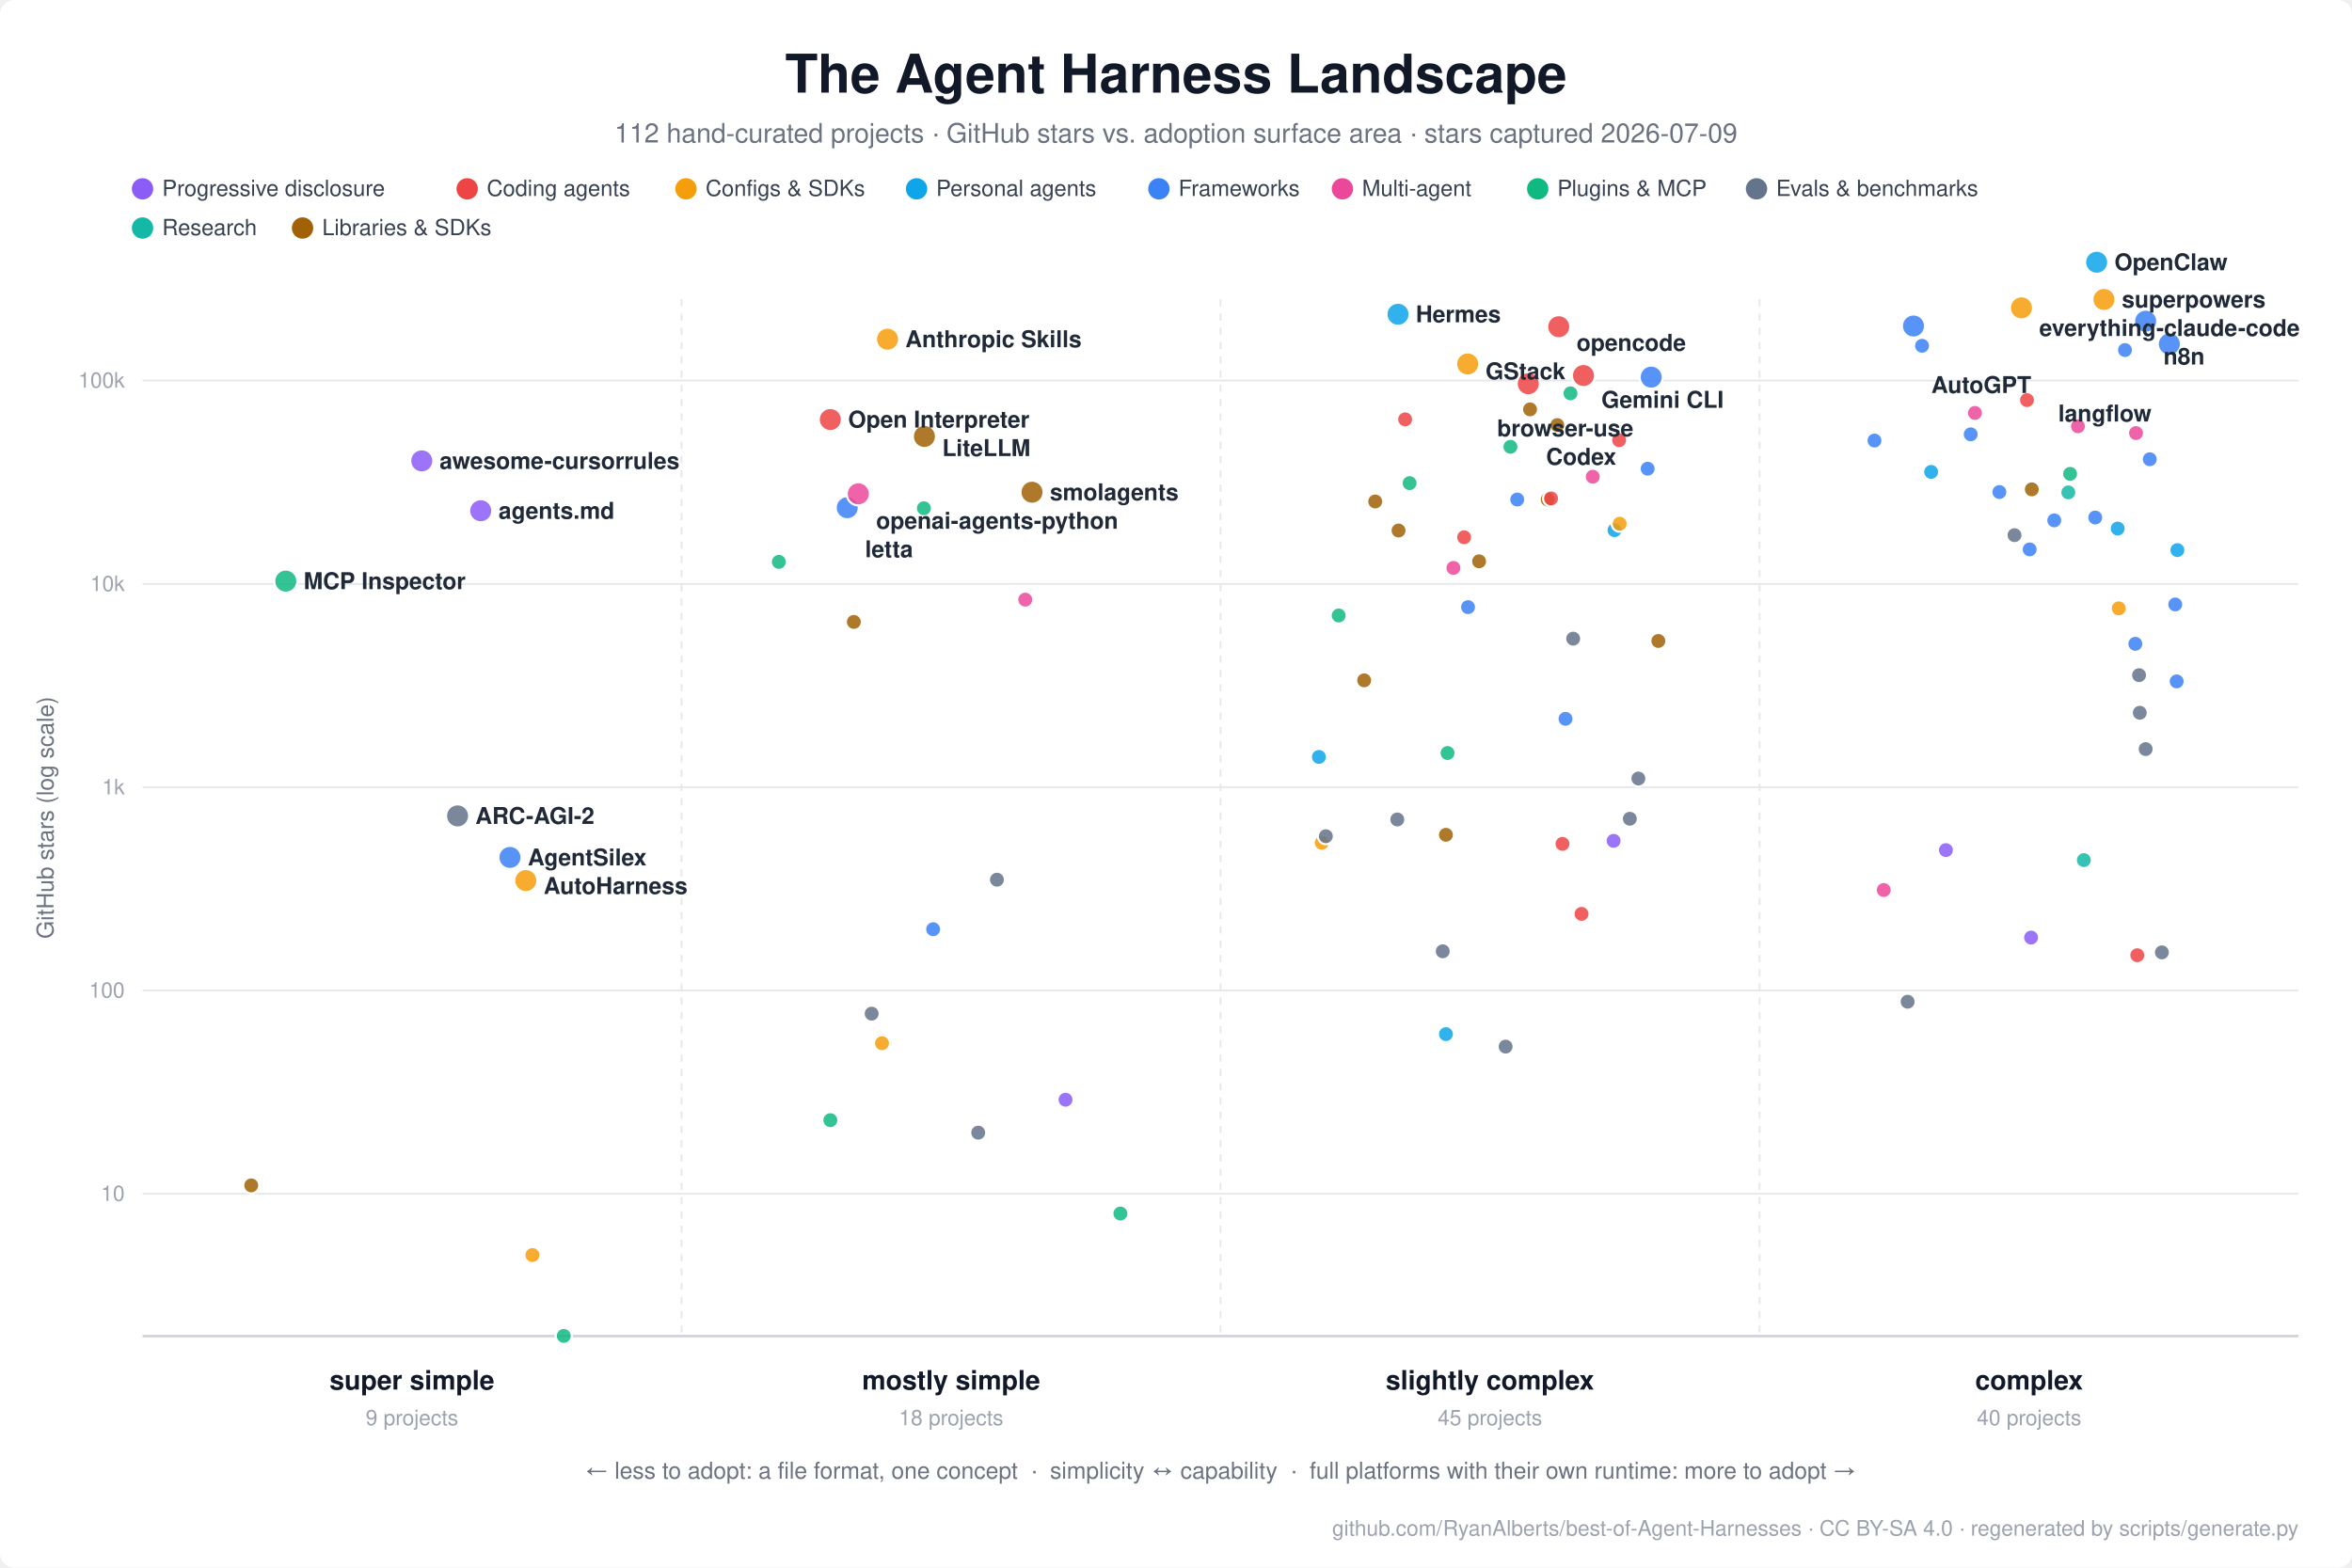
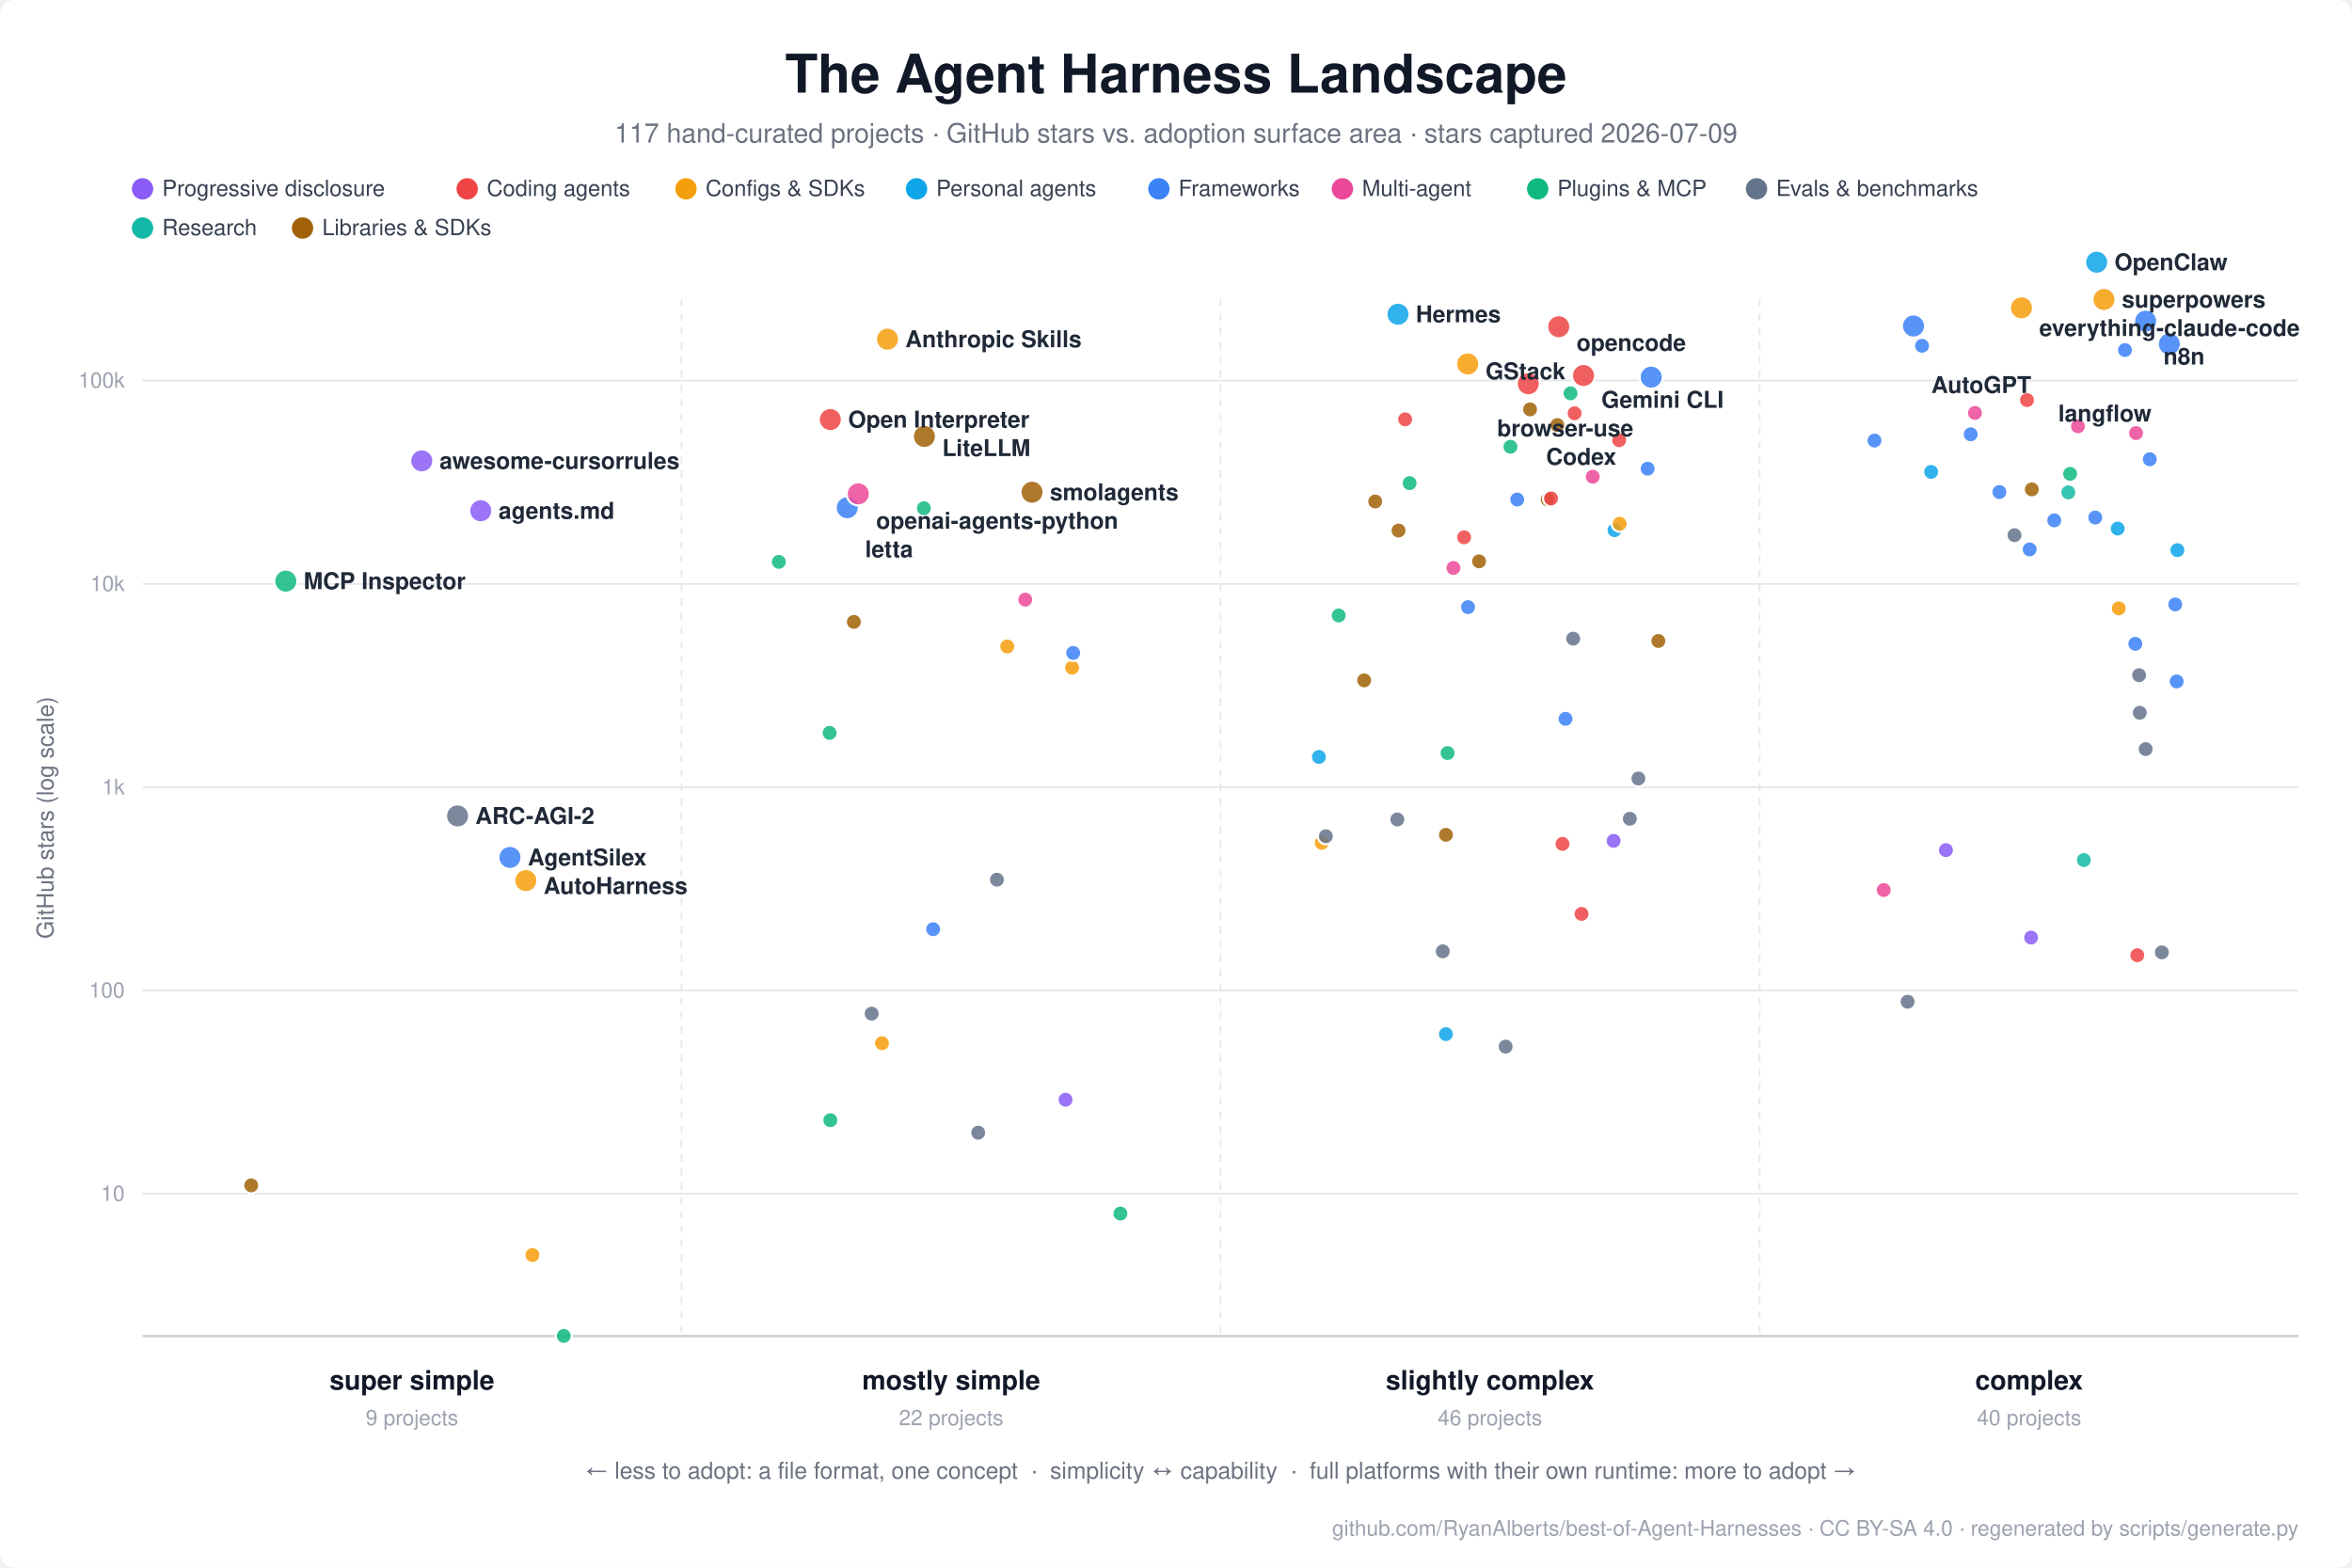
<svg xmlns="http://www.w3.org/2000/svg" viewBox="0 0 1320 880" font-family="-apple-system, 'Segoe UI', Helvetica, Arial, sans-serif">
  <rect width="1320" height="880" fill="#ffffff" rx="8" />
  <text x="660.0" y="52" text-anchor="middle" font-size="30" font-weight="700" fill="#111827">The Agent Harness Landscape</text>
-   <text x="660.0" y="80" text-anchor="middle" font-size="15" fill="#6b7280">112 hand-curated projects · GitHub stars vs. adoption surface area · stars captured 2026-07-09</text>
+   <text x="660.0" y="80" text-anchor="middle" font-size="15" fill="#6b7280">117 hand-curated projects · GitHub stars vs. adoption surface area · stars captured 2026-07-09</text>
  <circle cx="80" cy="106" r="6" fill="#8b5cf6" />
  <text x="91" y="110" font-size="12.5" fill="#374151">Progressive disclosure</text>
  <circle cx="262.2" cy="106" r="6" fill="#ef4444" />
  <text x="273.2" y="110" font-size="12.5" fill="#374151">Coding agents</text>
  <circle cx="385.0" cy="106" r="6" fill="#f59e0b" />
  <text x="396.0" y="110" font-size="12.5" fill="#374151">Configs &amp; SDKs</text>
  <circle cx="514.4" cy="106" r="6" fill="#0ea5e9" />
  <text x="525.4" y="110" font-size="12.5" fill="#374151">Personal agents</text>
  <circle cx="650.4" cy="106" r="6" fill="#3b82f6" />
  <text x="661.4" y="110" font-size="12.5" fill="#374151">Frameworks</text>
  <circle cx="753.4" cy="106" r="6" fill="#ec4899" />
  <text x="764.4" y="110" font-size="12.5" fill="#374151">Multi-agent</text>
  <circle cx="863.0" cy="106" r="6" fill="#10b981" />
  <text x="874.0" y="110" font-size="12.5" fill="#374151">Plugins &amp; MCP</text>
  <circle cx="985.8" cy="106" r="6" fill="#64748b" />
  <text x="996.8" y="110" font-size="12.5" fill="#374151">Evals &amp; benchmarks</text>
  <circle cx="80" cy="128" r="6" fill="#14b8a6" />
  <text x="91" y="132" font-size="12.5" fill="#374151">Research</text>
  <circle cx="169.8" cy="128" r="6" fill="#a16207" />
  <text x="180.8" y="132" font-size="12.5" fill="#374151">Libraries &amp; SDKs</text>
  <line x1="80" y1="670.1" x2="1290" y2="670.1" stroke="#e5e7eb" stroke-width="1" />
  <text x="70" y="674.1" text-anchor="end" font-size="12" fill="#9ca3af">10</text>
  <line x1="80" y1="556.0" x2="1290" y2="556.0" stroke="#e5e7eb" stroke-width="1" />
  <text x="70" y="560.0" text-anchor="end" font-size="12" fill="#9ca3af">100</text>
  <line x1="80" y1="441.9" x2="1290" y2="441.9" stroke="#e5e7eb" stroke-width="1" />
  <text x="70" y="445.9" text-anchor="end" font-size="12" fill="#9ca3af">1k</text>
  <line x1="80" y1="327.8" x2="1290" y2="327.8" stroke="#e5e7eb" stroke-width="1" />
  <text x="70" y="331.8" text-anchor="end" font-size="12" fill="#9ca3af">10k</text>
  <line x1="80" y1="213.6" x2="1290" y2="213.6" stroke="#e5e7eb" stroke-width="1" />
  <text x="70" y="217.6" text-anchor="end" font-size="12" fill="#9ca3af">100k</text>
  <text x="30" y="459" font-size="13" fill="#6b7280" transform="rotate(-90 30 459)" text-anchor="middle">GitHub stars (log scale)</text>
  <text x="231.2" y="780" text-anchor="middle" font-size="15" font-weight="600" fill="#111827">super simple</text>
  <text x="231.2" y="800" text-anchor="middle" font-size="12" fill="#9ca3af">9 projects</text>
  <line x1="382.5" y1="168" x2="382.5" y2="750" stroke="#e5e7eb" stroke-width="1" stroke-dasharray="4 4" />
  <text x="533.8" y="780" text-anchor="middle" font-size="15" font-weight="600" fill="#111827">mostly simple</text>
-   <text x="533.8" y="800" text-anchor="middle" font-size="12" fill="#9ca3af">18 projects</text>
+   <text x="533.8" y="800" text-anchor="middle" font-size="12" fill="#9ca3af">22 projects</text>
  <line x1="685.0" y1="168" x2="685.0" y2="750" stroke="#e5e7eb" stroke-width="1" stroke-dasharray="4 4" />
  <text x="836.2" y="780" text-anchor="middle" font-size="15" font-weight="600" fill="#111827">slightly complex</text>
-   <text x="836.2" y="800" text-anchor="middle" font-size="12" fill="#9ca3af">45 projects</text>
+   <text x="836.2" y="800" text-anchor="middle" font-size="12" fill="#9ca3af">46 projects</text>
  <line x1="987.5" y1="168" x2="987.5" y2="750" stroke="#e5e7eb" stroke-width="1" stroke-dasharray="4 4" />
  <text x="1138.8" y="780" text-anchor="middle" font-size="15" font-weight="600" fill="#111827">complex</text>
  <text x="1138.8" y="800" text-anchor="middle" font-size="12" fill="#9ca3af">40 projects</text>
  <line x1="80" y1="750" x2="1290" y2="750" stroke="#d1d5db" stroke-width="1.5" />
  <text x="685.0" y="830" text-anchor="middle" font-size="13" fill="#6b7280">←  less to adopt: a file format, one concept  ·  simplicity ↔ capability  ·  full platforms with their own runtime: more to adopt  →</text>
  <circle cx="316.4" cy="749.9" r="4.5" fill="#10b981" fill-opacity="0.85" stroke="#ffffff" stroke-width="1.2" />
  <circle cx="298.8" cy="704.5" r="4.5" fill="#f59e0b" fill-opacity="0.85" stroke="#ffffff" stroke-width="1.2" />
  <circle cx="628.8" cy="681.2" r="4.5" fill="#10b981" fill-opacity="0.85" stroke="#ffffff" stroke-width="1.2" />
  <circle cx="141.0" cy="665.4" r="4.5" fill="#a16207" fill-opacity="0.85" stroke="#ffffff" stroke-width="1.2" />
  <circle cx="549.0" cy="635.8" r="4.5" fill="#64748b" fill-opacity="0.85" stroke="#ffffff" stroke-width="1.2" />
  <circle cx="466.0" cy="628.8" r="4.5" fill="#10b981" fill-opacity="0.85" stroke="#ffffff" stroke-width="1.2" />
  <circle cx="598.0" cy="617.3" r="4.5" fill="#8b5cf6" fill-opacity="0.85" stroke="#ffffff" stroke-width="1.2" />
  <circle cx="845.0" cy="587.5" r="4.5" fill="#64748b" fill-opacity="0.85" stroke="#ffffff" stroke-width="1.2" />
  <circle cx="495.0" cy="585.6" r="4.5" fill="#f59e0b" fill-opacity="0.85" stroke="#ffffff" stroke-width="1.2" />
  <circle cx="811.5" cy="580.5" r="4.5" fill="#0ea5e9" fill-opacity="0.85" stroke="#ffffff" stroke-width="1.2" />
  <circle cx="489.2" cy="569.0" r="4.5" fill="#64748b" fill-opacity="0.85" stroke="#ffffff" stroke-width="1.2" />
  <circle cx="1070.6" cy="562.3" r="4.5" fill="#64748b" fill-opacity="0.85" stroke="#ffffff" stroke-width="1.2" />
  <circle cx="1199.5" cy="536.2" r="4.5" fill="#ef4444" fill-opacity="0.85" stroke="#ffffff" stroke-width="1.2" />
  <circle cx="1213.3" cy="534.6" r="4.5" fill="#64748b" fill-opacity="0.85" stroke="#ffffff" stroke-width="1.2" />
  <circle cx="809.7" cy="534.0" r="4.5" fill="#64748b" fill-opacity="0.85" stroke="#ffffff" stroke-width="1.2" />
  <circle cx="1139.9" cy="526.3" r="4.5" fill="#8b5cf6" fill-opacity="0.85" stroke="#ffffff" stroke-width="1.2" />
  <circle cx="523.7" cy="521.6" r="4.5" fill="#3b82f6" fill-opacity="0.85" stroke="#ffffff" stroke-width="1.2" />
  <circle cx="887.6" cy="513.0" r="4.5" fill="#ef4444" fill-opacity="0.85" stroke="#ffffff" stroke-width="1.2" />
  <circle cx="1057.2" cy="499.6" r="4.5" fill="#ec4899" fill-opacity="0.85" stroke="#ffffff" stroke-width="1.2" />
  <circle cx="295.1" cy="494.3" r="6.5" fill="#f59e0b" fill-opacity="0.85" stroke="#ffffff" stroke-width="1.2" />
  <circle cx="559.5" cy="493.8" r="4.5" fill="#64748b" fill-opacity="0.85" stroke="#ffffff" stroke-width="1.2" />
  <circle cx="1169.5" cy="482.8" r="4.5" fill="#14b8a6" fill-opacity="0.85" stroke="#ffffff" stroke-width="1.2" />
  <circle cx="286.2" cy="481.3" r="6.5" fill="#3b82f6" fill-opacity="0.85" stroke="#ffffff" stroke-width="1.2" />
  <circle cx="1092.1" cy="477.2" r="4.5" fill="#8b5cf6" fill-opacity="0.85" stroke="#ffffff" stroke-width="1.2" />
  <circle cx="876.9" cy="473.7" r="4.5" fill="#ef4444" fill-opacity="0.85" stroke="#ffffff" stroke-width="1.2" />
  <circle cx="741.8" cy="473.1" r="4.5" fill="#f59e0b" fill-opacity="0.85" stroke="#ffffff" stroke-width="1.2" />
  <circle cx="905.6" cy="472.0" r="4.5" fill="#8b5cf6" fill-opacity="0.85" stroke="#ffffff" stroke-width="1.2" />
  <circle cx="744.1" cy="469.4" r="4.5" fill="#64748b" fill-opacity="0.85" stroke="#ffffff" stroke-width="1.2" />
  <circle cx="811.5" cy="468.6" r="4.5" fill="#a16207" fill-opacity="0.85" stroke="#ffffff" stroke-width="1.2" />
  <circle cx="784.2" cy="460.0" r="4.5" fill="#64748b" fill-opacity="0.85" stroke="#ffffff" stroke-width="1.2" />
  <circle cx="914.7" cy="459.6" r="4.5" fill="#64748b" fill-opacity="0.85" stroke="#ffffff" stroke-width="1.2" />
  <circle cx="256.8" cy="458.0" r="6.5" fill="#64748b" fill-opacity="0.85" stroke="#ffffff" stroke-width="1.2" />
  <circle cx="919.5" cy="437.0" r="4.5" fill="#64748b" fill-opacity="0.85" stroke="#ffffff" stroke-width="1.2" />
  <circle cx="740.2" cy="424.9" r="4.5" fill="#0ea5e9" fill-opacity="0.85" stroke="#ffffff" stroke-width="1.2" />
  <circle cx="812.4" cy="422.7" r="4.5" fill="#10b981" fill-opacity="0.85" stroke="#ffffff" stroke-width="1.2" />
  <circle cx="1204.2" cy="420.5" r="4.5" fill="#64748b" fill-opacity="0.85" stroke="#ffffff" stroke-width="1.2" />
+   <circle cx="465.6" cy="411.4" r="4.5" fill="#10b981" fill-opacity="0.85" stroke="#ffffff" stroke-width="1.2" />
  <circle cx="878.6" cy="403.5" r="4.5" fill="#3b82f6" fill-opacity="0.85" stroke="#ffffff" stroke-width="1.2" />
  <circle cx="1200.9" cy="400.1" r="4.5" fill="#64748b" fill-opacity="0.85" stroke="#ffffff" stroke-width="1.2" />
  <circle cx="1221.6" cy="382.5" r="4.5" fill="#3b82f6" fill-opacity="0.85" stroke="#ffffff" stroke-width="1.2" />
  <circle cx="765.6" cy="381.9" r="4.5" fill="#a16207" fill-opacity="0.85" stroke="#ffffff" stroke-width="1.2" />
  <circle cx="1200.5" cy="379.0" r="4.5" fill="#64748b" fill-opacity="0.85" stroke="#ffffff" stroke-width="1.2" />
+   <circle cx="601.7" cy="374.8" r="4.5" fill="#f59e0b" fill-opacity="0.85" stroke="#ffffff" stroke-width="1.2" />
+   <circle cx="602.3" cy="366.5" r="4.5" fill="#3b82f6" fill-opacity="0.85" stroke="#ffffff" stroke-width="1.2" />
+   <circle cx="565.3" cy="362.9" r="4.5" fill="#f59e0b" fill-opacity="0.85" stroke="#ffffff" stroke-width="1.2" />
  <circle cx="1198.4" cy="361.4" r="4.5" fill="#3b82f6" fill-opacity="0.85" stroke="#ffffff" stroke-width="1.2" />
  <circle cx="930.7" cy="359.8" r="4.5" fill="#a16207" fill-opacity="0.85" stroke="#ffffff" stroke-width="1.2" />
  <circle cx="882.9" cy="358.5" r="4.5" fill="#64748b" fill-opacity="0.85" stroke="#ffffff" stroke-width="1.2" />
  <circle cx="479.2" cy="349.1" r="4.5" fill="#a16207" fill-opacity="0.85" stroke="#ffffff" stroke-width="1.2" />
  <circle cx="751.3" cy="345.5" r="4.5" fill="#10b981" fill-opacity="0.85" stroke="#ffffff" stroke-width="1.2" />
  <circle cx="1189.1" cy="341.5" r="4.5" fill="#f59e0b" fill-opacity="0.85" stroke="#ffffff" stroke-width="1.2" />
  <circle cx="823.9" cy="340.8" r="4.5" fill="#3b82f6" fill-opacity="0.85" stroke="#ffffff" stroke-width="1.2" />
  <circle cx="1220.8" cy="339.3" r="4.5" fill="#3b82f6" fill-opacity="0.85" stroke="#ffffff" stroke-width="1.2" />
  <circle cx="575.4" cy="336.6" r="4.5" fill="#ec4899" fill-opacity="0.85" stroke="#ffffff" stroke-width="1.2" />
  <circle cx="160.4" cy="326.2" r="6.5" fill="#10b981" fill-opacity="0.85" stroke="#ffffff" stroke-width="1.2" />
  <circle cx="815.7" cy="318.8" r="4.5" fill="#ec4899" fill-opacity="0.85" stroke="#ffffff" stroke-width="1.2" />
  <circle cx="437.1" cy="315.4" r="4.5" fill="#10b981" fill-opacity="0.85" stroke="#ffffff" stroke-width="1.2" />
  <circle cx="830.1" cy="315.1" r="4.5" fill="#a16207" fill-opacity="0.85" stroke="#ffffff" stroke-width="1.2" />
  <circle cx="1222.0" cy="308.8" r="4.5" fill="#0ea5e9" fill-opacity="0.85" stroke="#ffffff" stroke-width="1.2" />
  <circle cx="1139.1" cy="308.4" r="4.5" fill="#3b82f6" fill-opacity="0.85" stroke="#ffffff" stroke-width="1.2" />
  <circle cx="821.7" cy="301.6" r="4.5" fill="#ef4444" fill-opacity="0.85" stroke="#ffffff" stroke-width="1.2" />
  <circle cx="1130.6" cy="300.4" r="4.5" fill="#64748b" fill-opacity="0.85" stroke="#ffffff" stroke-width="1.2" />
  <circle cx="784.9" cy="297.8" r="4.5" fill="#a16207" fill-opacity="0.85" stroke="#ffffff" stroke-width="1.2" />
  <circle cx="906.1" cy="297.6" r="4.5" fill="#0ea5e9" fill-opacity="0.85" stroke="#ffffff" stroke-width="1.2" />
  <circle cx="1188.5" cy="296.7" r="4.5" fill="#0ea5e9" fill-opacity="0.85" stroke="#ffffff" stroke-width="1.2" />
  <circle cx="909.0" cy="294.0" r="4.5" fill="#f59e0b" fill-opacity="0.85" stroke="#ffffff" stroke-width="1.2" />
  <circle cx="1152.9" cy="292.1" r="4.5" fill="#3b82f6" fill-opacity="0.85" stroke="#ffffff" stroke-width="1.2" />
  <circle cx="1175.9" cy="290.5" r="4.5" fill="#3b82f6" fill-opacity="0.85" stroke="#ffffff" stroke-width="1.2" />
  <circle cx="269.8" cy="286.7" r="6.5" fill="#8b5cf6" fill-opacity="0.85" stroke="#ffffff" stroke-width="1.2" />
  <circle cx="518.5" cy="285.3" r="4.5" fill="#10b981" fill-opacity="0.85" stroke="#ffffff" stroke-width="1.2" />
  <circle cx="475.5" cy="285.0" r="6.5" fill="#3b82f6" fill-opacity="0.85" stroke="#ffffff" stroke-width="1.2" />
  <circle cx="771.8" cy="281.5" r="4.5" fill="#a16207" fill-opacity="0.85" stroke="#ffffff" stroke-width="1.2" />
  <circle cx="851.5" cy="280.4" r="4.5" fill="#3b82f6" fill-opacity="0.85" stroke="#ffffff" stroke-width="1.2" />
  <circle cx="868.6" cy="280.4" r="4.5" fill="#a16207" fill-opacity="0.85" stroke="#ffffff" stroke-width="1.2" />
  <circle cx="870.5" cy="279.8" r="4.5" fill="#ef4444" fill-opacity="0.85" stroke="#ffffff" stroke-width="1.2" />
  <circle cx="481.7" cy="277.2" r="6.5" fill="#ec4899" fill-opacity="0.85" stroke="#ffffff" stroke-width="1.2" />
  <circle cx="1160.8" cy="276.4" r="4.5" fill="#14b8a6" fill-opacity="0.85" stroke="#ffffff" stroke-width="1.2" />
  <circle cx="579.2" cy="276.3" r="6.5" fill="#a16207" fill-opacity="0.85" stroke="#ffffff" stroke-width="1.2" />
  <circle cx="1122.1" cy="276.2" r="4.5" fill="#3b82f6" fill-opacity="0.85" stroke="#ffffff" stroke-width="1.2" />
  <circle cx="1140.3" cy="274.7" r="4.5" fill="#a16207" fill-opacity="0.85" stroke="#ffffff" stroke-width="1.2" />
  <circle cx="791.1" cy="271.2" r="4.5" fill="#10b981" fill-opacity="0.85" stroke="#ffffff" stroke-width="1.2" />
  <circle cx="893.9" cy="267.6" r="4.5" fill="#ec4899" fill-opacity="0.85" stroke="#ffffff" stroke-width="1.2" />
  <circle cx="1161.8" cy="266.0" r="4.5" fill="#10b981" fill-opacity="0.85" stroke="#ffffff" stroke-width="1.2" />
  <circle cx="1083.8" cy="264.9" r="4.5" fill="#0ea5e9" fill-opacity="0.85" stroke="#ffffff" stroke-width="1.2" />
  <circle cx="924.7" cy="263.1" r="4.5" fill="#3b82f6" fill-opacity="0.85" stroke="#ffffff" stroke-width="1.2" />
  <circle cx="236.7" cy="258.7" r="6.5" fill="#8b5cf6" fill-opacity="0.85" stroke="#ffffff" stroke-width="1.2" />
  <circle cx="1206.5" cy="257.8" r="4.5" fill="#3b82f6" fill-opacity="0.85" stroke="#ffffff" stroke-width="1.2" />
  <circle cx="847.7" cy="250.8" r="4.5" fill="#10b981" fill-opacity="0.85" stroke="#ffffff" stroke-width="1.2" />
  <circle cx="1052.0" cy="247.3" r="4.5" fill="#3b82f6" fill-opacity="0.85" stroke="#ffffff" stroke-width="1.2" />
  <circle cx="908.7" cy="247.1" r="4.5" fill="#ef4444" fill-opacity="0.85" stroke="#ffffff" stroke-width="1.2" />
  <circle cx="518.8" cy="245.0" r="6.5" fill="#a16207" fill-opacity="0.85" stroke="#ffffff" stroke-width="1.2" />
  <circle cx="1106.0" cy="243.8" r="4.5" fill="#3b82f6" fill-opacity="0.85" stroke="#ffffff" stroke-width="1.2" />
  <circle cx="1198.8" cy="243.1" r="4.5" fill="#ec4899" fill-opacity="0.85" stroke="#ffffff" stroke-width="1.2" />
  <circle cx="1166.2" cy="239.3" r="4.5" fill="#ec4899" fill-opacity="0.85" stroke="#ffffff" stroke-width="1.2" />
  <circle cx="874.0" cy="238.6" r="4.5" fill="#a16207" fill-opacity="0.85" stroke="#ffffff" stroke-width="1.2" />
  <circle cx="466.0" cy="235.5" r="6.5" fill="#ef4444" fill-opacity="0.85" stroke="#ffffff" stroke-width="1.2" />
  <circle cx="788.6" cy="235.4" r="4.5" fill="#ef4444" fill-opacity="0.85" stroke="#ffffff" stroke-width="1.2" />
+   <circle cx="883.7" cy="232.0" r="4.5" fill="#ef4444" fill-opacity="0.85" stroke="#ffffff" stroke-width="1.2" />
  <circle cx="1108.4" cy="231.8" r="4.5" fill="#ec4899" fill-opacity="0.85" stroke="#ffffff" stroke-width="1.2" />
  <circle cx="858.7" cy="229.8" r="4.5" fill="#a16207" fill-opacity="0.85" stroke="#ffffff" stroke-width="1.2" />
  <circle cx="1137.6" cy="224.6" r="4.5" fill="#ef4444" fill-opacity="0.85" stroke="#ffffff" stroke-width="1.2" />
  <circle cx="881.4" cy="220.8" r="4.5" fill="#10b981" fill-opacity="0.85" stroke="#ffffff" stroke-width="1.2" />
  <circle cx="857.7" cy="215.4" r="6.5" fill="#ef4444" fill-opacity="0.85" stroke="#ffffff" stroke-width="1.2" />
  <circle cx="926.7" cy="211.7" r="6.5" fill="#3b82f6" fill-opacity="0.85" stroke="#ffffff" stroke-width="1.2" />
  <circle cx="888.7" cy="210.8" r="6.5" fill="#ef4444" fill-opacity="0.85" stroke="#ffffff" stroke-width="1.2" />
  <circle cx="823.7" cy="204.3" r="6.5" fill="#f59e0b" fill-opacity="0.85" stroke="#ffffff" stroke-width="1.2" />
  <circle cx="1192.6" cy="196.5" r="4.5" fill="#3b82f6" fill-opacity="0.85" stroke="#ffffff" stroke-width="1.2" />
  <circle cx="1078.7" cy="194.1" r="4.5" fill="#3b82f6" fill-opacity="0.85" stroke="#ffffff" stroke-width="1.2" />
  <circle cx="1217.5" cy="193.1" r="6.5" fill="#3b82f6" fill-opacity="0.85" stroke="#ffffff" stroke-width="1.2" />
  <circle cx="498.1" cy="190.4" r="6.5" fill="#f59e0b" fill-opacity="0.85" stroke="#ffffff" stroke-width="1.2" />
  <circle cx="874.8" cy="183.4" r="6.5" fill="#ef4444" fill-opacity="0.85" stroke="#ffffff" stroke-width="1.2" />
  <circle cx="1073.9" cy="183.0" r="6.5" fill="#3b82f6" fill-opacity="0.85" stroke="#ffffff" stroke-width="1.2" />
  <circle cx="1204.2" cy="180.3" r="6.5" fill="#3b82f6" fill-opacity="0.85" stroke="#ffffff" stroke-width="1.2" />
  <circle cx="784.6" cy="176.4" r="6.5" fill="#0ea5e9" fill-opacity="0.85" stroke="#ffffff" stroke-width="1.2" />
  <circle cx="1134.5" cy="172.8" r="6.5" fill="#f59e0b" fill-opacity="0.85" stroke="#ffffff" stroke-width="1.2" />
  <circle cx="1180.8" cy="168.1" r="6.5" fill="#f59e0b" fill-opacity="0.85" stroke="#ffffff" stroke-width="1.2" />
  <circle cx="1176.7" cy="147.2" r="6.5" fill="#0ea5e9" fill-opacity="0.85" stroke="#ffffff" stroke-width="1.2" />
  <text x="246.7" y="263.2" text-anchor="start" font-size="13" font-weight="600" fill="#1f2937">awesome-cursorrules</text>
  <text x="279.8" y="291.2" text-anchor="start" font-size="13" font-weight="600" fill="#1f2937">agents.md</text>
  <text x="170.4" y="330.7" text-anchor="start" font-size="13" font-weight="600" fill="#1f2937">MCP Inspector</text>
  <text x="266.8" y="462.5" text-anchor="start" font-size="13" font-weight="600" fill="#1f2937">ARC-AGI-2</text>
  <text x="296.2" y="485.8" text-anchor="start" font-size="13" font-weight="600" fill="#1f2937">AgentSilex</text>
  <text x="305.1" y="501.8" text-anchor="start" font-size="13" font-weight="600" fill="#1f2937">AutoHarness</text>
  <text x="508.1" y="194.9" text-anchor="start" font-size="13" font-weight="600" fill="#1f2937">Anthropic Skills</text>
  <text x="476.0" y="240.0" text-anchor="start" font-size="13" font-weight="600" fill="#1f2937">Open Interpreter</text>
  <text x="528.8" y="256.0" text-anchor="start" font-size="13" font-weight="600" fill="#1f2937">LiteLLM</text>
  <text x="589.2" y="280.8" text-anchor="start" font-size="13" font-weight="600" fill="#1f2937">smolagents</text>
  <text x="491.7" y="296.8" text-anchor="start" font-size="13" font-weight="600" fill="#1f2937">openai-agents-python</text>
  <text x="485.5" y="312.8" text-anchor="start" font-size="13" font-weight="600" fill="#1f2937">letta</text>
  <text x="794.6" y="180.9" text-anchor="start" font-size="13" font-weight="600" fill="#1f2937">Hermes</text>
  <text x="884.8" y="196.9" text-anchor="start" font-size="13" font-weight="600" fill="#1f2937">opencode</text>
  <text x="833.7" y="212.9" text-anchor="start" font-size="13" font-weight="600" fill="#1f2937">GStack</text>
  <text x="898.7" y="228.9" text-anchor="start" font-size="13" font-weight="600" fill="#1f2937">Gemini CLI</text>
  <text x="916.7" y="244.9" text-anchor="end" font-size="13" font-weight="600" fill="#1f2937">browser-use</text>
  <text x="867.7" y="260.9" text-anchor="start" font-size="13" font-weight="600" fill="#1f2937">Codex</text>
  <text x="1186.7" y="151.7" text-anchor="start" font-size="13" font-weight="600" fill="#1f2937">OpenClaw</text>
  <text x="1190.8" y="172.6" text-anchor="start" font-size="13" font-weight="600" fill="#1f2937">superpowers</text>
  <text x="1144.5" y="188.6" text-anchor="start" font-size="13" font-weight="600" fill="#1f2937">everything-claude-code</text>
  <text x="1214.2" y="204.6" text-anchor="start" font-size="13" font-weight="600" fill="#1f2937">n8n</text>
  <text x="1083.9" y="220.6" text-anchor="start" font-size="13" font-weight="600" fill="#1f2937">AutoGPT</text>
  <text x="1207.5" y="236.6" text-anchor="end" font-size="13" font-weight="600" fill="#1f2937">langflow</text>
  <text x="1290" y="862" text-anchor="end" font-size="12" fill="#9ca3af">github.com/RyanAlberts/best-of-Agent-Harnesses · CC BY-SA 4.0 · regenerated by scripts/generate.py</text>
</svg>
